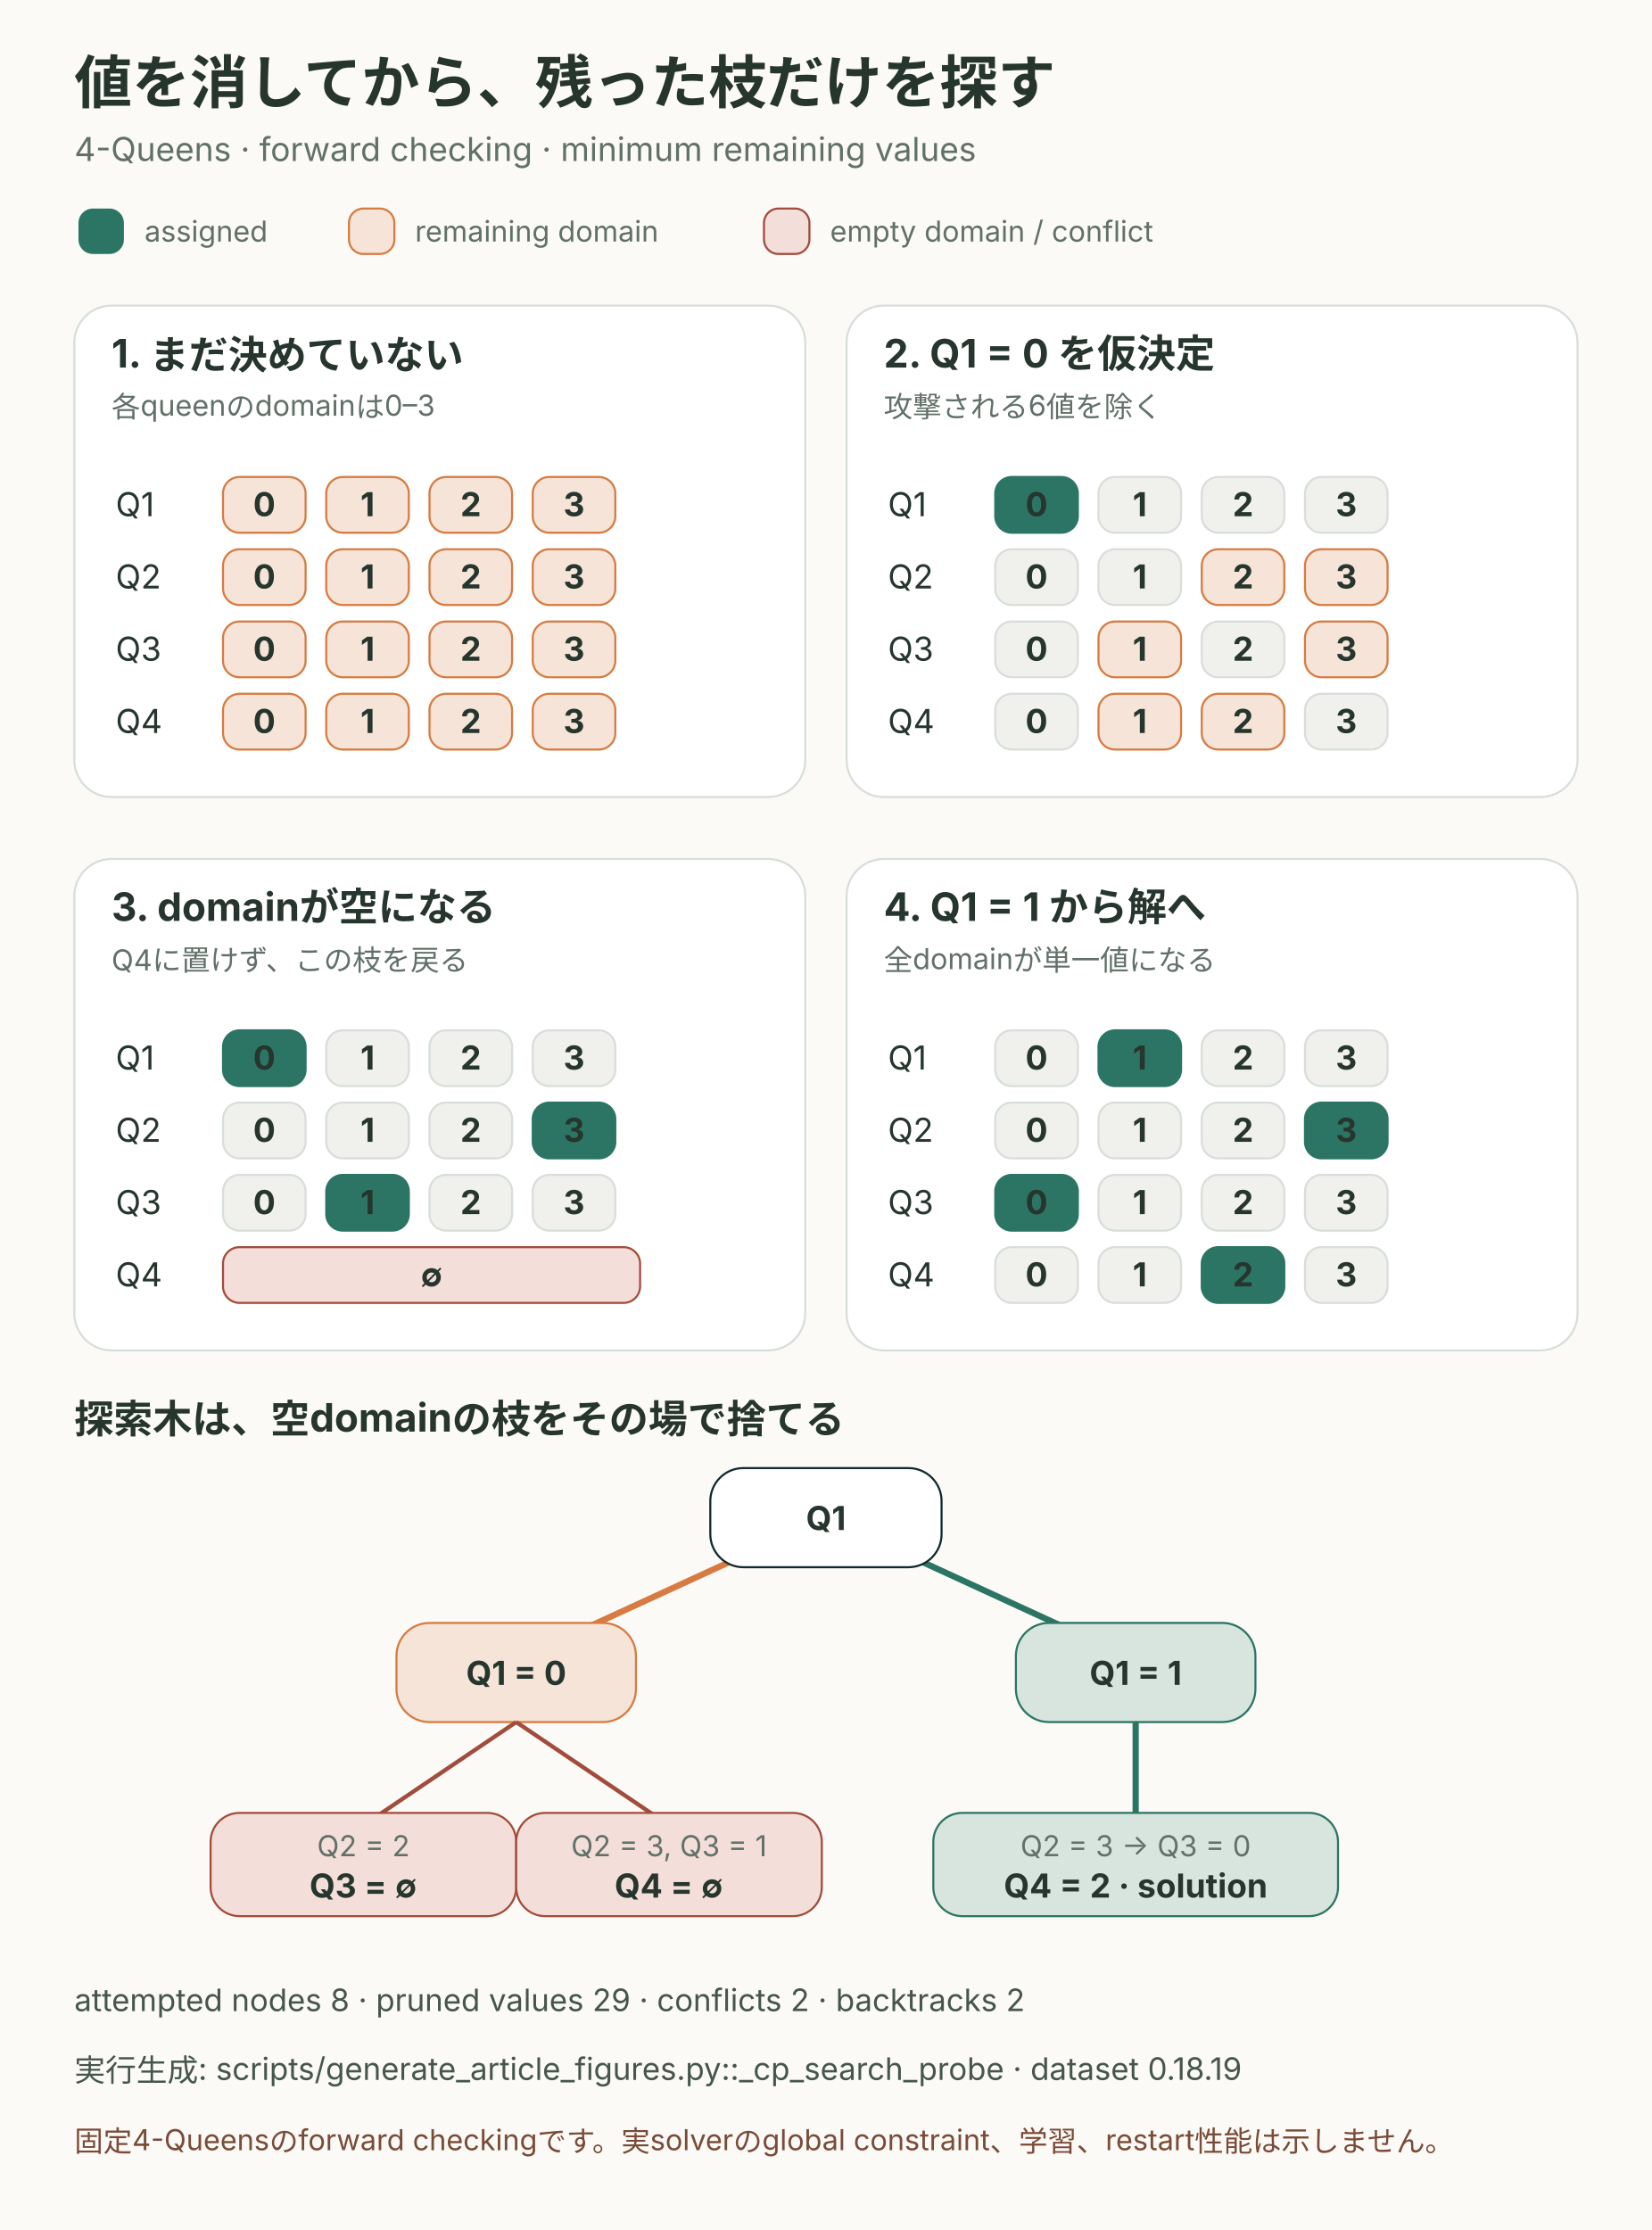
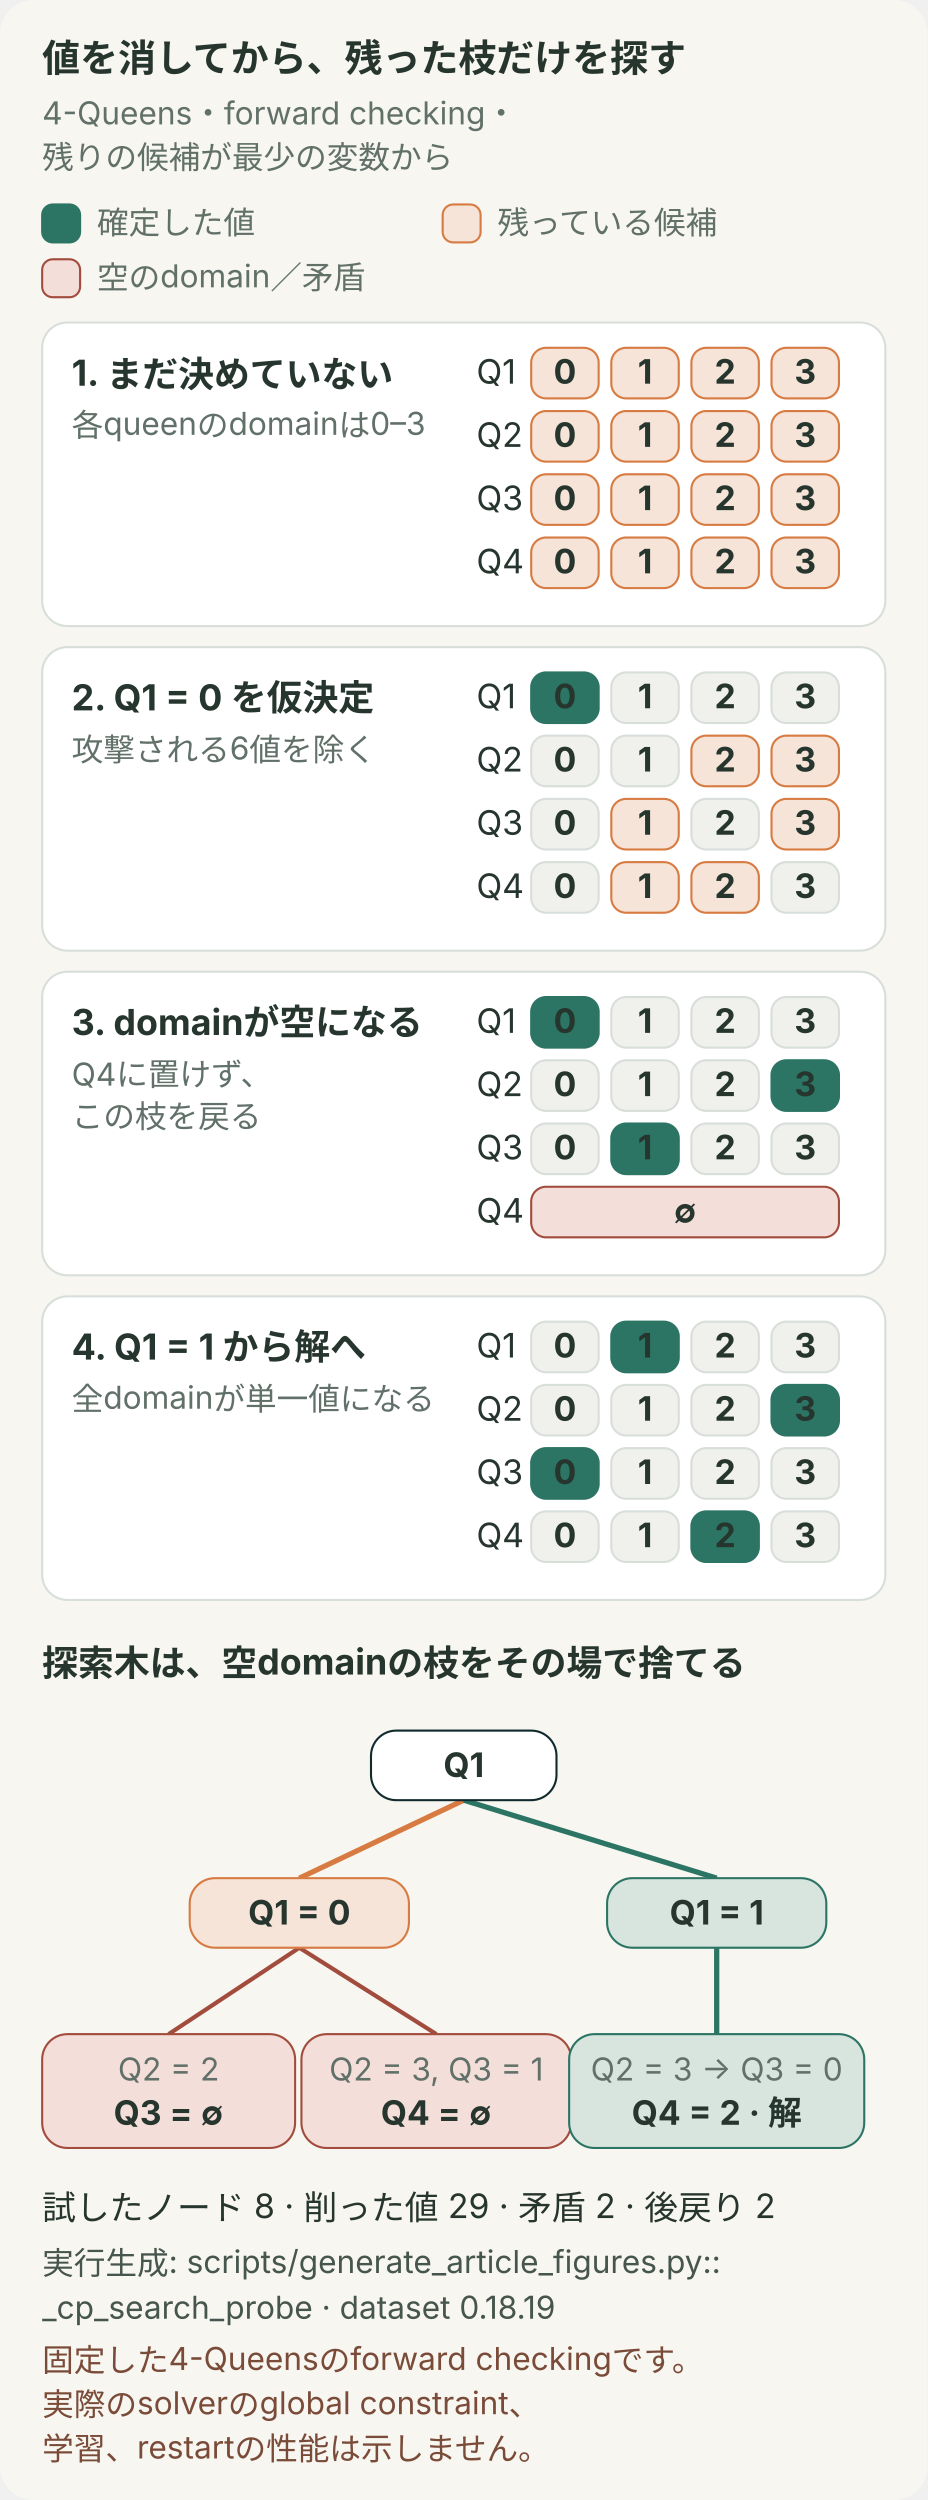
- <svg xmlns="http://www.w3.org/2000/svg" viewBox="0 0 800 1080" role="img" aria-labelledby="figure-title figure-description">
-   <rect width="800" height="1080" fill="#fbfaf6" />
-   <text x="36" y="50" class="title">値を消してから、残った枝だけを探す</text>
-   <text x="36" y="78" class="subtitle">4-Queens · forward checking · minimum remaining values</text>
-   <rect x="38" y="101" width="22" height="22" rx="7" fill="#2c7564" />
-   <text x="70" y="117" class="axis">assigned</text>
-   <rect x="169" y="101" width="22" height="22" rx="7" fill="#f5e4d7" stroke="#d77b42" />
-   <text x="201" y="117" class="axis">remaining domain</text>
-   <rect x="370" y="101" width="22" height="22" rx="7" fill="#f4ded9" stroke="#a24c3d" />
-   <text x="402" y="117" class="axis">empty domain / conflict</text>
-   <rect x="36" y="148" width="354" height="238" rx="18" fill="#fff" stroke="#d8ded9" />
-   <text x="54" y="178" class="panel-title" fill="#102a2e">1. まだ決めていない</text>
-   <text x="54" y="202" class="status">各queenのdomainは0–3</text>
-   <text x="56" y="250" class="metric">Q1</text>
-   <rect x="108" y="231" width="40" height="27" rx="8" fill="#f5e4d7" stroke="#d77b42" />
-   <text x="128" y="250" text-anchor="middle" class="metric-value" fill="#26352d">0</text>
-   <rect x="158" y="231" width="40" height="27" rx="8" fill="#f5e4d7" stroke="#d77b42" />
-   <text x="178" y="250" text-anchor="middle" class="metric-value" fill="#26352d">1</text>
-   <rect x="208" y="231" width="40" height="27" rx="8" fill="#f5e4d7" stroke="#d77b42" />
-   <text x="228" y="250" text-anchor="middle" class="metric-value" fill="#26352d">2</text>
-   <rect x="258" y="231" width="40" height="27" rx="8" fill="#f5e4d7" stroke="#d77b42" />
-   <text x="278" y="250" text-anchor="middle" class="metric-value" fill="#26352d">3</text>
-   <text x="56" y="285" class="metric">Q2</text>
-   <rect x="108" y="266" width="40" height="27" rx="8" fill="#f5e4d7" stroke="#d77b42" />
-   <text x="128" y="285" text-anchor="middle" class="metric-value" fill="#26352d">0</text>
-   <rect x="158" y="266" width="40" height="27" rx="8" fill="#f5e4d7" stroke="#d77b42" />
-   <text x="178" y="285" text-anchor="middle" class="metric-value" fill="#26352d">1</text>
-   <rect x="208" y="266" width="40" height="27" rx="8" fill="#f5e4d7" stroke="#d77b42" />
-   <text x="228" y="285" text-anchor="middle" class="metric-value" fill="#26352d">2</text>
-   <rect x="258" y="266" width="40" height="27" rx="8" fill="#f5e4d7" stroke="#d77b42" />
-   <text x="278" y="285" text-anchor="middle" class="metric-value" fill="#26352d">3</text>
-   <text x="56" y="320" class="metric">Q3</text>
-   <rect x="108" y="301" width="40" height="27" rx="8" fill="#f5e4d7" stroke="#d77b42" />
-   <text x="128" y="320" text-anchor="middle" class="metric-value" fill="#26352d">0</text>
-   <rect x="158" y="301" width="40" height="27" rx="8" fill="#f5e4d7" stroke="#d77b42" />
-   <text x="178" y="320" text-anchor="middle" class="metric-value" fill="#26352d">1</text>
-   <rect x="208" y="301" width="40" height="27" rx="8" fill="#f5e4d7" stroke="#d77b42" />
-   <text x="228" y="320" text-anchor="middle" class="metric-value" fill="#26352d">2</text>
-   <rect x="258" y="301" width="40" height="27" rx="8" fill="#f5e4d7" stroke="#d77b42" />
-   <text x="278" y="320" text-anchor="middle" class="metric-value" fill="#26352d">3</text>
-   <text x="56" y="355" class="metric">Q4</text>
-   <rect x="108" y="336" width="40" height="27" rx="8" fill="#f5e4d7" stroke="#d77b42" />
-   <text x="128" y="355" text-anchor="middle" class="metric-value" fill="#26352d">0</text>
-   <rect x="158" y="336" width="40" height="27" rx="8" fill="#f5e4d7" stroke="#d77b42" />
-   <text x="178" y="355" text-anchor="middle" class="metric-value" fill="#26352d">1</text>
-   <rect x="208" y="336" width="40" height="27" rx="8" fill="#f5e4d7" stroke="#d77b42" />
-   <text x="228" y="355" text-anchor="middle" class="metric-value" fill="#26352d">2</text>
-   <rect x="258" y="336" width="40" height="27" rx="8" fill="#f5e4d7" stroke="#d77b42" />
-   <text x="278" y="355" text-anchor="middle" class="metric-value" fill="#26352d">3</text>
-   <rect x="410" y="148" width="354" height="238" rx="18" fill="#fff" stroke="#d8ded9" />
-   <text x="428" y="178" class="panel-title" fill="#d77b42">2. Q1 = 0 を仮決定</text>
-   <text x="428" y="202" class="status">攻撃される6値を除く</text>
-   <text x="430" y="250" class="metric">Q1</text>
-   <rect x="482" y="231" width="40" height="27" rx="8" fill="#2c7564" stroke="#2c7564" />
-   <text x="502" y="250" text-anchor="middle" class="metric-value" fill="#fff">0</text>
-   <rect x="532" y="231" width="40" height="27" rx="8" fill="#f0f1ed" stroke="#d8ded9" />
-   <text x="552" y="250" text-anchor="middle" class="metric-value" fill="#a8afa9">1</text>
-   <rect x="582" y="231" width="40" height="27" rx="8" fill="#f0f1ed" stroke="#d8ded9" />
-   <text x="602" y="250" text-anchor="middle" class="metric-value" fill="#a8afa9">2</text>
-   <rect x="632" y="231" width="40" height="27" rx="8" fill="#f0f1ed" stroke="#d8ded9" />
-   <text x="652" y="250" text-anchor="middle" class="metric-value" fill="#a8afa9">3</text>
-   <text x="430" y="285" class="metric">Q2</text>
-   <rect x="482" y="266" width="40" height="27" rx="8" fill="#f0f1ed" stroke="#d8ded9" />
-   <text x="502" y="285" text-anchor="middle" class="metric-value" fill="#a8afa9">0</text>
-   <rect x="532" y="266" width="40" height="27" rx="8" fill="#f0f1ed" stroke="#d8ded9" />
-   <text x="552" y="285" text-anchor="middle" class="metric-value" fill="#a8afa9">1</text>
-   <rect x="582" y="266" width="40" height="27" rx="8" fill="#f5e4d7" stroke="#d77b42" />
-   <text x="602" y="285" text-anchor="middle" class="metric-value" fill="#26352d">2</text>
-   <rect x="632" y="266" width="40" height="27" rx="8" fill="#f5e4d7" stroke="#d77b42" />
-   <text x="652" y="285" text-anchor="middle" class="metric-value" fill="#26352d">3</text>
-   <text x="430" y="320" class="metric">Q3</text>
-   <rect x="482" y="301" width="40" height="27" rx="8" fill="#f0f1ed" stroke="#d8ded9" />
-   <text x="502" y="320" text-anchor="middle" class="metric-value" fill="#a8afa9">0</text>
-   <rect x="532" y="301" width="40" height="27" rx="8" fill="#f5e4d7" stroke="#d77b42" />
-   <text x="552" y="320" text-anchor="middle" class="metric-value" fill="#26352d">1</text>
-   <rect x="582" y="301" width="40" height="27" rx="8" fill="#f0f1ed" stroke="#d8ded9" />
-   <text x="602" y="320" text-anchor="middle" class="metric-value" fill="#a8afa9">2</text>
-   <rect x="632" y="301" width="40" height="27" rx="8" fill="#f5e4d7" stroke="#d77b42" />
-   <text x="652" y="320" text-anchor="middle" class="metric-value" fill="#26352d">3</text>
-   <text x="430" y="355" class="metric">Q4</text>
-   <rect x="482" y="336" width="40" height="27" rx="8" fill="#f0f1ed" stroke="#d8ded9" />
-   <text x="502" y="355" text-anchor="middle" class="metric-value" fill="#a8afa9">0</text>
-   <rect x="532" y="336" width="40" height="27" rx="8" fill="#f5e4d7" stroke="#d77b42" />
-   <text x="552" y="355" text-anchor="middle" class="metric-value" fill="#26352d">1</text>
-   <rect x="582" y="336" width="40" height="27" rx="8" fill="#f5e4d7" stroke="#d77b42" />
-   <text x="602" y="355" text-anchor="middle" class="metric-value" fill="#26352d">2</text>
-   <rect x="632" y="336" width="40" height="27" rx="8" fill="#f0f1ed" stroke="#d8ded9" />
-   <text x="652" y="355" text-anchor="middle" class="metric-value" fill="#a8afa9">3</text>
-   <rect x="36" y="416" width="354" height="238" rx="18" fill="#fff" stroke="#d8ded9" />
-   <text x="54" y="446" class="panel-title" fill="#a24c3d">3. domainが空になる</text>
-   <text x="54" y="470" class="status">Q4に置けず、この枝を戻る</text>
-   <text x="56" y="518" class="metric">Q1</text>
-   <rect x="108" y="499" width="40" height="27" rx="8" fill="#2c7564" stroke="#2c7564" />
-   <text x="128" y="518" text-anchor="middle" class="metric-value" fill="#fff">0</text>
-   <rect x="158" y="499" width="40" height="27" rx="8" fill="#f0f1ed" stroke="#d8ded9" />
-   <text x="178" y="518" text-anchor="middle" class="metric-value" fill="#a8afa9">1</text>
-   <rect x="208" y="499" width="40" height="27" rx="8" fill="#f0f1ed" stroke="#d8ded9" />
-   <text x="228" y="518" text-anchor="middle" class="metric-value" fill="#a8afa9">2</text>
-   <rect x="258" y="499" width="40" height="27" rx="8" fill="#f0f1ed" stroke="#d8ded9" />
-   <text x="278" y="518" text-anchor="middle" class="metric-value" fill="#a8afa9">3</text>
-   <text x="56" y="553" class="metric">Q2</text>
-   <rect x="108" y="534" width="40" height="27" rx="8" fill="#f0f1ed" stroke="#d8ded9" />
-   <text x="128" y="553" text-anchor="middle" class="metric-value" fill="#a8afa9">0</text>
-   <rect x="158" y="534" width="40" height="27" rx="8" fill="#f0f1ed" stroke="#d8ded9" />
-   <text x="178" y="553" text-anchor="middle" class="metric-value" fill="#a8afa9">1</text>
-   <rect x="208" y="534" width="40" height="27" rx="8" fill="#f0f1ed" stroke="#d8ded9" />
-   <text x="228" y="553" text-anchor="middle" class="metric-value" fill="#a8afa9">2</text>
-   <rect x="258" y="534" width="40" height="27" rx="8" fill="#2c7564" stroke="#2c7564" />
-   <text x="278" y="553" text-anchor="middle" class="metric-value" fill="#fff">3</text>
-   <text x="56" y="588" class="metric">Q3</text>
-   <rect x="108" y="569" width="40" height="27" rx="8" fill="#f0f1ed" stroke="#d8ded9" />
-   <text x="128" y="588" text-anchor="middle" class="metric-value" fill="#a8afa9">0</text>
-   <rect x="158" y="569" width="40" height="27" rx="8" fill="#2c7564" stroke="#2c7564" />
-   <text x="178" y="588" text-anchor="middle" class="metric-value" fill="#fff">1</text>
-   <rect x="208" y="569" width="40" height="27" rx="8" fill="#f0f1ed" stroke="#d8ded9" />
-   <text x="228" y="588" text-anchor="middle" class="metric-value" fill="#a8afa9">2</text>
-   <rect x="258" y="569" width="40" height="27" rx="8" fill="#f0f1ed" stroke="#d8ded9" />
-   <text x="278" y="588" text-anchor="middle" class="metric-value" fill="#a8afa9">3</text>
-   <text x="56" y="623" class="metric">Q4</text>
-   <rect x="108" y="604" width="202" height="27" rx="8" fill="#f4ded9" stroke="#a24c3d" />
-   <text x="209" y="623" text-anchor="middle" class="metric-value" fill="#a24c3d">∅</text>
-   <rect x="410" y="416" width="354" height="238" rx="18" fill="#fff" stroke="#d8ded9" />
-   <text x="428" y="446" class="panel-title" fill="#2c7564">4. Q1 = 1 から解へ</text>
-   <text x="428" y="470" class="status">全domainが単一値になる</text>
-   <text x="430" y="518" class="metric">Q1</text>
-   <rect x="482" y="499" width="40" height="27" rx="8" fill="#f0f1ed" stroke="#d8ded9" />
-   <text x="502" y="518" text-anchor="middle" class="metric-value" fill="#a8afa9">0</text>
-   <rect x="532" y="499" width="40" height="27" rx="8" fill="#2c7564" stroke="#2c7564" />
-   <text x="552" y="518" text-anchor="middle" class="metric-value" fill="#fff">1</text>
-   <rect x="582" y="499" width="40" height="27" rx="8" fill="#f0f1ed" stroke="#d8ded9" />
-   <text x="602" y="518" text-anchor="middle" class="metric-value" fill="#a8afa9">2</text>
-   <rect x="632" y="499" width="40" height="27" rx="8" fill="#f0f1ed" stroke="#d8ded9" />
-   <text x="652" y="518" text-anchor="middle" class="metric-value" fill="#a8afa9">3</text>
-   <text x="430" y="553" class="metric">Q2</text>
-   <rect x="482" y="534" width="40" height="27" rx="8" fill="#f0f1ed" stroke="#d8ded9" />
-   <text x="502" y="553" text-anchor="middle" class="metric-value" fill="#a8afa9">0</text>
-   <rect x="532" y="534" width="40" height="27" rx="8" fill="#f0f1ed" stroke="#d8ded9" />
-   <text x="552" y="553" text-anchor="middle" class="metric-value" fill="#a8afa9">1</text>
-   <rect x="582" y="534" width="40" height="27" rx="8" fill="#f0f1ed" stroke="#d8ded9" />
-   <text x="602" y="553" text-anchor="middle" class="metric-value" fill="#a8afa9">2</text>
-   <rect x="632" y="534" width="40" height="27" rx="8" fill="#2c7564" stroke="#2c7564" />
-   <text x="652" y="553" text-anchor="middle" class="metric-value" fill="#fff">3</text>
-   <text x="430" y="588" class="metric">Q3</text>
-   <rect x="482" y="569" width="40" height="27" rx="8" fill="#2c7564" stroke="#2c7564" />
-   <text x="502" y="588" text-anchor="middle" class="metric-value" fill="#fff">0</text>
-   <rect x="532" y="569" width="40" height="27" rx="8" fill="#f0f1ed" stroke="#d8ded9" />
-   <text x="552" y="588" text-anchor="middle" class="metric-value" fill="#a8afa9">1</text>
-   <rect x="582" y="569" width="40" height="27" rx="8" fill="#f0f1ed" stroke="#d8ded9" />
-   <text x="602" y="588" text-anchor="middle" class="metric-value" fill="#a8afa9">2</text>
-   <rect x="632" y="569" width="40" height="27" rx="8" fill="#f0f1ed" stroke="#d8ded9" />
-   <text x="652" y="588" text-anchor="middle" class="metric-value" fill="#a8afa9">3</text>
-   <text x="430" y="623" class="metric">Q4</text>
-   <rect x="482" y="604" width="40" height="27" rx="8" fill="#f0f1ed" stroke="#d8ded9" />
-   <text x="502" y="623" text-anchor="middle" class="metric-value" fill="#a8afa9">0</text>
-   <rect x="532" y="604" width="40" height="27" rx="8" fill="#f0f1ed" stroke="#d8ded9" />
-   <text x="552" y="623" text-anchor="middle" class="metric-value" fill="#a8afa9">1</text>
-   <rect x="582" y="604" width="40" height="27" rx="8" fill="#2c7564" stroke="#2c7564" />
-   <text x="602" y="623" text-anchor="middle" class="metric-value" fill="#fff">2</text>
-   <rect x="632" y="604" width="40" height="27" rx="8" fill="#f0f1ed" stroke="#d8ded9" />
-   <text x="652" y="623" text-anchor="middle" class="metric-value" fill="#a8afa9">3</text>
-   <text x="36" y="694" class="panel-title">探索木は、空domainの枝をその場で捨てる</text>
-   <line x1="400" y1="735" x2="250" y2="804" stroke="#d77b42" stroke-width="3" />
-   <line x1="400" y1="735" x2="550" y2="804" stroke="#2c7564" stroke-width="3" />
-   <rect x="344" y="711" width="112" height="48" rx="16" fill="#fff" stroke="#102a2e" />
-   <text x="400" y="741" text-anchor="middle" class="metric-value">Q1</text>
-   <rect x="192" y="786" width="116" height="48" rx="16" fill="#f5e4d7" stroke="#d77b42" />
-   <text x="250" y="816" text-anchor="middle" class="metric-value">Q1 = 0</text>
-   <rect x="492" y="786" width="116" height="48" rx="16" fill="#d8e5df" stroke="#2c7564" />
-   <text x="550" y="816" text-anchor="middle" class="metric-value">Q1 = 1</text>
-   <line x1="250" y1="834" x2="176" y2="884" stroke="#a24c3d" stroke-width="2" />
-   <line x1="250" y1="834" x2="324" y2="884" stroke="#a24c3d" stroke-width="2" />
-   <line x1="550" y1="834" x2="550" y2="884" stroke="#2c7564" stroke-width="3" />
-   <rect x="102" y="878" width="148" height="50" rx="14" fill="#f4ded9" stroke="#a24c3d" />
-   <text x="176" y="899" text-anchor="middle" class="status">Q2 = 2</text>
-   <text x="176" y="919" text-anchor="middle" class="metric-value" fill="#a24c3d">Q3 = ∅</text>
-   <rect x="250" y="878" width="148" height="50" rx="14" fill="#f4ded9" stroke="#a24c3d" />
-   <text x="324" y="899" text-anchor="middle" class="status">Q2 = 3, Q3 = 1</text>
-   <text x="324" y="919" text-anchor="middle" class="metric-value" fill="#a24c3d">Q4 = ∅</text>
-   <rect x="452" y="878" width="196" height="50" rx="14" fill="#d8e5df" stroke="#2c7564" />
-   <text x="550" y="899" text-anchor="middle" class="status">Q2 = 3 → Q3 = 0</text>
-   <text x="550" y="919" text-anchor="middle" class="metric-value" fill="#2c7564">Q4 = 2 · solution</text>
-   <text x="36" y="974" class="caption">attempted nodes 8 · pruned values 29 · conflicts 2 · backtracks 2</text>
-   <text x="36" y="1008" class="caption">実行生成: scripts/generate_article_figures.py::_cp_search_probe · dataset 0.18.19</text>
-   <text x="36" y="1042" class="caveat">固定4-Queensのforward checkingです。実solverのglobal constraint、学習、restart性能は示しません。</text>
-   <style>text{font-family:system-ui,-apple-system,'Segoe UI',sans-serif;fill:#26352d}.title{font-size:28px;font-weight:750}.subtitle{font-size:16px;fill:#617068}.panel-title,.method{font-size:19px;font-weight:750}.metric,.metric-value{font-size:16px;font-variant-numeric:tabular-nums}.metric-value{font-weight:750}.status,.axis,.note{font-size:14px;fill:#617068}.caption{font-size:15px;fill:#46554d}.caveat{font-size:14px;fill:#7a4b38}</style>
+ <svg xmlns="http://www.w3.org/2000/svg" viewBox="0 0 440 1186" width="440" height="1186" role="img" aria-labelledby="figure-title figure-description">
+   <rect width="440" height="1186" rx="16" fill="#f7f6f1" />
+   <text x="20" y="34" class="title">値を消してから、残った枝だけを探す</text>
+   <text x="20" y="59" class="subtitle">4-Queens・forward checking・</text>
+   <text x="20" y="80" class="subtitle">残りの候補が最少の変数から</text>
+   <rect x="20" y="97" width="18" height="18" rx="5" fill="#2c7564" stroke="#2c7564" />
+   <text x="46" y="111" class="axis">確定した値</text>
+   <rect x="210" y="97" width="18" height="18" rx="5" fill="#f5e4d7" stroke="#d77b42" />
+   <text x="236" y="111" class="axis">残っている候補</text>
+   <rect x="20" y="123" width="18" height="18" rx="5" fill="#f4ded9" stroke="#a24c3d" />
+   <text x="46" y="137" class="axis">空のdomain／矛盾</text>
+   <rect x="20" y="153" width="400" height="144" rx="12" fill="#fff" stroke="#d8ded9" />
+   <text x="34" y="183" class="panel-title" fill="#102a2e">1. まだ決めていない</text>
+   <text x="34" y="207" class="status">各queenのdomainは0–3</text>
+   <text x="226" y="182" class="metric">Q1</text>
+   <rect x="252" y="165" width="32" height="24" rx="7" fill="#f5e4d7" stroke="#d77b42" />
+   <text x="268" y="182" text-anchor="middle" class="metric-value" fill="#26352d">0</text>
+   <rect x="290" y="165" width="32" height="24" rx="7" fill="#f5e4d7" stroke="#d77b42" />
+   <text x="306" y="182" text-anchor="middle" class="metric-value" fill="#26352d">1</text>
+   <rect x="328" y="165" width="32" height="24" rx="7" fill="#f5e4d7" stroke="#d77b42" />
+   <text x="344" y="182" text-anchor="middle" class="metric-value" fill="#26352d">2</text>
+   <rect x="366" y="165" width="32" height="24" rx="7" fill="#f5e4d7" stroke="#d77b42" />
+   <text x="382" y="182" text-anchor="middle" class="metric-value" fill="#26352d">3</text>
+   <text x="226" y="212" class="metric">Q2</text>
+   <rect x="252" y="195" width="32" height="24" rx="7" fill="#f5e4d7" stroke="#d77b42" />
+   <text x="268" y="212" text-anchor="middle" class="metric-value" fill="#26352d">0</text>
+   <rect x="290" y="195" width="32" height="24" rx="7" fill="#f5e4d7" stroke="#d77b42" />
+   <text x="306" y="212" text-anchor="middle" class="metric-value" fill="#26352d">1</text>
+   <rect x="328" y="195" width="32" height="24" rx="7" fill="#f5e4d7" stroke="#d77b42" />
+   <text x="344" y="212" text-anchor="middle" class="metric-value" fill="#26352d">2</text>
+   <rect x="366" y="195" width="32" height="24" rx="7" fill="#f5e4d7" stroke="#d77b42" />
+   <text x="382" y="212" text-anchor="middle" class="metric-value" fill="#26352d">3</text>
+   <text x="226" y="242" class="metric">Q3</text>
+   <rect x="252" y="225" width="32" height="24" rx="7" fill="#f5e4d7" stroke="#d77b42" />
+   <text x="268" y="242" text-anchor="middle" class="metric-value" fill="#26352d">0</text>
+   <rect x="290" y="225" width="32" height="24" rx="7" fill="#f5e4d7" stroke="#d77b42" />
+   <text x="306" y="242" text-anchor="middle" class="metric-value" fill="#26352d">1</text>
+   <rect x="328" y="225" width="32" height="24" rx="7" fill="#f5e4d7" stroke="#d77b42" />
+   <text x="344" y="242" text-anchor="middle" class="metric-value" fill="#26352d">2</text>
+   <rect x="366" y="225" width="32" height="24" rx="7" fill="#f5e4d7" stroke="#d77b42" />
+   <text x="382" y="242" text-anchor="middle" class="metric-value" fill="#26352d">3</text>
+   <text x="226" y="272" class="metric">Q4</text>
+   <rect x="252" y="255" width="32" height="24" rx="7" fill="#f5e4d7" stroke="#d77b42" />
+   <text x="268" y="272" text-anchor="middle" class="metric-value" fill="#26352d">0</text>
+   <rect x="290" y="255" width="32" height="24" rx="7" fill="#f5e4d7" stroke="#d77b42" />
+   <text x="306" y="272" text-anchor="middle" class="metric-value" fill="#26352d">1</text>
+   <rect x="328" y="255" width="32" height="24" rx="7" fill="#f5e4d7" stroke="#d77b42" />
+   <text x="344" y="272" text-anchor="middle" class="metric-value" fill="#26352d">2</text>
+   <rect x="366" y="255" width="32" height="24" rx="7" fill="#f5e4d7" stroke="#d77b42" />
+   <text x="382" y="272" text-anchor="middle" class="metric-value" fill="#26352d">3</text>
+   <rect x="20" y="307" width="400" height="144" rx="12" fill="#fff" stroke="#d8ded9" />
+   <text x="34" y="337" class="panel-title" fill="#d77b42">2. Q1 = 0 を仮決定</text>
+   <text x="34" y="361" class="status">攻撃される6値を除く</text>
+   <text x="226" y="336" class="metric">Q1</text>
+   <rect x="252" y="319" width="32" height="24" rx="7" fill="#2c7564" stroke="#2c7564" />
+   <text x="268" y="336" text-anchor="middle" class="metric-value" fill="#fff">0</text>
+   <rect x="290" y="319" width="32" height="24" rx="7" fill="#f0f1ed" stroke="#d8ded9" />
+   <text x="306" y="336" text-anchor="middle" class="metric-value" fill="#a8afa9">1</text>
+   <rect x="328" y="319" width="32" height="24" rx="7" fill="#f0f1ed" stroke="#d8ded9" />
+   <text x="344" y="336" text-anchor="middle" class="metric-value" fill="#a8afa9">2</text>
+   <rect x="366" y="319" width="32" height="24" rx="7" fill="#f0f1ed" stroke="#d8ded9" />
+   <text x="382" y="336" text-anchor="middle" class="metric-value" fill="#a8afa9">3</text>
+   <text x="226" y="366" class="metric">Q2</text>
+   <rect x="252" y="349" width="32" height="24" rx="7" fill="#f0f1ed" stroke="#d8ded9" />
+   <text x="268" y="366" text-anchor="middle" class="metric-value" fill="#a8afa9">0</text>
+   <rect x="290" y="349" width="32" height="24" rx="7" fill="#f0f1ed" stroke="#d8ded9" />
+   <text x="306" y="366" text-anchor="middle" class="metric-value" fill="#a8afa9">1</text>
+   <rect x="328" y="349" width="32" height="24" rx="7" fill="#f5e4d7" stroke="#d77b42" />
+   <text x="344" y="366" text-anchor="middle" class="metric-value" fill="#26352d">2</text>
+   <rect x="366" y="349" width="32" height="24" rx="7" fill="#f5e4d7" stroke="#d77b42" />
+   <text x="382" y="366" text-anchor="middle" class="metric-value" fill="#26352d">3</text>
+   <text x="226" y="396" class="metric">Q3</text>
+   <rect x="252" y="379" width="32" height="24" rx="7" fill="#f0f1ed" stroke="#d8ded9" />
+   <text x="268" y="396" text-anchor="middle" class="metric-value" fill="#a8afa9">0</text>
+   <rect x="290" y="379" width="32" height="24" rx="7" fill="#f5e4d7" stroke="#d77b42" />
+   <text x="306" y="396" text-anchor="middle" class="metric-value" fill="#26352d">1</text>
+   <rect x="328" y="379" width="32" height="24" rx="7" fill="#f0f1ed" stroke="#d8ded9" />
+   <text x="344" y="396" text-anchor="middle" class="metric-value" fill="#a8afa9">2</text>
+   <rect x="366" y="379" width="32" height="24" rx="7" fill="#f5e4d7" stroke="#d77b42" />
+   <text x="382" y="396" text-anchor="middle" class="metric-value" fill="#26352d">3</text>
+   <text x="226" y="426" class="metric">Q4</text>
+   <rect x="252" y="409" width="32" height="24" rx="7" fill="#f0f1ed" stroke="#d8ded9" />
+   <text x="268" y="426" text-anchor="middle" class="metric-value" fill="#a8afa9">0</text>
+   <rect x="290" y="409" width="32" height="24" rx="7" fill="#f5e4d7" stroke="#d77b42" />
+   <text x="306" y="426" text-anchor="middle" class="metric-value" fill="#26352d">1</text>
+   <rect x="328" y="409" width="32" height="24" rx="7" fill="#f5e4d7" stroke="#d77b42" />
+   <text x="344" y="426" text-anchor="middle" class="metric-value" fill="#26352d">2</text>
+   <rect x="366" y="409" width="32" height="24" rx="7" fill="#f0f1ed" stroke="#d8ded9" />
+   <text x="382" y="426" text-anchor="middle" class="metric-value" fill="#a8afa9">3</text>
+   <rect x="20" y="461" width="400" height="144" rx="12" fill="#fff" stroke="#d8ded9" />
+   <text x="34" y="491" class="panel-title" fill="#a24c3d">3. domainが空になる</text>
+   <text x="34" y="515" class="status">Q4に置けず、</text>
+   <text x="34" y="535" class="status">この枝を戻る</text>
+   <text x="226" y="490" class="metric">Q1</text>
+   <rect x="252" y="473" width="32" height="24" rx="7" fill="#2c7564" stroke="#2c7564" />
+   <text x="268" y="490" text-anchor="middle" class="metric-value" fill="#fff">0</text>
+   <rect x="290" y="473" width="32" height="24" rx="7" fill="#f0f1ed" stroke="#d8ded9" />
+   <text x="306" y="490" text-anchor="middle" class="metric-value" fill="#a8afa9">1</text>
+   <rect x="328" y="473" width="32" height="24" rx="7" fill="#f0f1ed" stroke="#d8ded9" />
+   <text x="344" y="490" text-anchor="middle" class="metric-value" fill="#a8afa9">2</text>
+   <rect x="366" y="473" width="32" height="24" rx="7" fill="#f0f1ed" stroke="#d8ded9" />
+   <text x="382" y="490" text-anchor="middle" class="metric-value" fill="#a8afa9">3</text>
+   <text x="226" y="520" class="metric">Q2</text>
+   <rect x="252" y="503" width="32" height="24" rx="7" fill="#f0f1ed" stroke="#d8ded9" />
+   <text x="268" y="520" text-anchor="middle" class="metric-value" fill="#a8afa9">0</text>
+   <rect x="290" y="503" width="32" height="24" rx="7" fill="#f0f1ed" stroke="#d8ded9" />
+   <text x="306" y="520" text-anchor="middle" class="metric-value" fill="#a8afa9">1</text>
+   <rect x="328" y="503" width="32" height="24" rx="7" fill="#f0f1ed" stroke="#d8ded9" />
+   <text x="344" y="520" text-anchor="middle" class="metric-value" fill="#a8afa9">2</text>
+   <rect x="366" y="503" width="32" height="24" rx="7" fill="#2c7564" stroke="#2c7564" />
+   <text x="382" y="520" text-anchor="middle" class="metric-value" fill="#fff">3</text>
+   <text x="226" y="550" class="metric">Q3</text>
+   <rect x="252" y="533" width="32" height="24" rx="7" fill="#f0f1ed" stroke="#d8ded9" />
+   <text x="268" y="550" text-anchor="middle" class="metric-value" fill="#a8afa9">0</text>
+   <rect x="290" y="533" width="32" height="24" rx="7" fill="#2c7564" stroke="#2c7564" />
+   <text x="306" y="550" text-anchor="middle" class="metric-value" fill="#fff">1</text>
+   <rect x="328" y="533" width="32" height="24" rx="7" fill="#f0f1ed" stroke="#d8ded9" />
+   <text x="344" y="550" text-anchor="middle" class="metric-value" fill="#a8afa9">2</text>
+   <rect x="366" y="533" width="32" height="24" rx="7" fill="#f0f1ed" stroke="#d8ded9" />
+   <text x="382" y="550" text-anchor="middle" class="metric-value" fill="#a8afa9">3</text>
+   <text x="226" y="580" class="metric">Q4</text>
+   <rect x="252" y="563" width="146" height="24" rx="7" fill="#f4ded9" stroke="#a24c3d" />
+   <text x="325" y="580" text-anchor="middle" class="metric-value" fill="#a24c3d">∅</text>
+   <rect x="20" y="615" width="400" height="144" rx="12" fill="#fff" stroke="#d8ded9" />
+   <text x="34" y="645" class="panel-title" fill="#2c7564">4. Q1 = 1 から解へ</text>
+   <text x="34" y="669" class="status">全domainが単一値になる</text>
+   <text x="226" y="644" class="metric">Q1</text>
+   <rect x="252" y="627" width="32" height="24" rx="7" fill="#f0f1ed" stroke="#d8ded9" />
+   <text x="268" y="644" text-anchor="middle" class="metric-value" fill="#a8afa9">0</text>
+   <rect x="290" y="627" width="32" height="24" rx="7" fill="#2c7564" stroke="#2c7564" />
+   <text x="306" y="644" text-anchor="middle" class="metric-value" fill="#fff">1</text>
+   <rect x="328" y="627" width="32" height="24" rx="7" fill="#f0f1ed" stroke="#d8ded9" />
+   <text x="344" y="644" text-anchor="middle" class="metric-value" fill="#a8afa9">2</text>
+   <rect x="366" y="627" width="32" height="24" rx="7" fill="#f0f1ed" stroke="#d8ded9" />
+   <text x="382" y="644" text-anchor="middle" class="metric-value" fill="#a8afa9">3</text>
+   <text x="226" y="674" class="metric">Q2</text>
+   <rect x="252" y="657" width="32" height="24" rx="7" fill="#f0f1ed" stroke="#d8ded9" />
+   <text x="268" y="674" text-anchor="middle" class="metric-value" fill="#a8afa9">0</text>
+   <rect x="290" y="657" width="32" height="24" rx="7" fill="#f0f1ed" stroke="#d8ded9" />
+   <text x="306" y="674" text-anchor="middle" class="metric-value" fill="#a8afa9">1</text>
+   <rect x="328" y="657" width="32" height="24" rx="7" fill="#f0f1ed" stroke="#d8ded9" />
+   <text x="344" y="674" text-anchor="middle" class="metric-value" fill="#a8afa9">2</text>
+   <rect x="366" y="657" width="32" height="24" rx="7" fill="#2c7564" stroke="#2c7564" />
+   <text x="382" y="674" text-anchor="middle" class="metric-value" fill="#fff">3</text>
+   <text x="226" y="704" class="metric">Q3</text>
+   <rect x="252" y="687" width="32" height="24" rx="7" fill="#2c7564" stroke="#2c7564" />
+   <text x="268" y="704" text-anchor="middle" class="metric-value" fill="#fff">0</text>
+   <rect x="290" y="687" width="32" height="24" rx="7" fill="#f0f1ed" stroke="#d8ded9" />
+   <text x="306" y="704" text-anchor="middle" class="metric-value" fill="#a8afa9">1</text>
+   <rect x="328" y="687" width="32" height="24" rx="7" fill="#f0f1ed" stroke="#d8ded9" />
+   <text x="344" y="704" text-anchor="middle" class="metric-value" fill="#a8afa9">2</text>
+   <rect x="366" y="687" width="32" height="24" rx="7" fill="#f0f1ed" stroke="#d8ded9" />
+   <text x="382" y="704" text-anchor="middle" class="metric-value" fill="#a8afa9">3</text>
+   <text x="226" y="734" class="metric">Q4</text>
+   <rect x="252" y="717" width="32" height="24" rx="7" fill="#f0f1ed" stroke="#d8ded9" />
+   <text x="268" y="734" text-anchor="middle" class="metric-value" fill="#a8afa9">0</text>
+   <rect x="290" y="717" width="32" height="24" rx="7" fill="#f0f1ed" stroke="#d8ded9" />
+   <text x="306" y="734" text-anchor="middle" class="metric-value" fill="#a8afa9">1</text>
+   <rect x="328" y="717" width="32" height="24" rx="7" fill="#2c7564" stroke="#2c7564" />
+   <text x="344" y="734" text-anchor="middle" class="metric-value" fill="#fff">2</text>
+   <rect x="366" y="717" width="32" height="24" rx="7" fill="#f0f1ed" stroke="#d8ded9" />
+   <text x="382" y="734" text-anchor="middle" class="metric-value" fill="#a8afa9">3</text>
+   <text x="20" y="795" class="panel-title">探索木は、空domainの枝をその場で捨てる</text>
+   <line x1="220" y1="854" x2="142" y2="891" stroke="#d77b42" stroke-width="2.5" />
+   <line x1="220" y1="854" x2="340" y2="891" stroke="#2c7564" stroke-width="2.5" />
+   <line x1="142" y1="924" x2="80" y2="965" stroke="#a24c3d" stroke-width="2" />
+   <line x1="142" y1="924" x2="207" y2="965" stroke="#a24c3d" stroke-width="2" />
+   <line x1="340" y1="924" x2="340" y2="965" stroke="#2c7564" stroke-width="2.5" />
+   <rect x="176" y="821" width="88" height="33" rx="12" fill="#fff" stroke="#102a2e" />
+   <text x="220" y="843" text-anchor="middle" class="metric-value">Q1</text>
+   <rect x="90" y="891" width="104" height="33" rx="12" fill="#f5e4d7" stroke="#d77b42" />
+   <text x="142" y="913" text-anchor="middle" class="metric-value">Q1 = 0</text>
+   <rect x="288" y="891" width="104" height="33" rx="12" fill="#d8e5df" stroke="#2c7564" />
+   <text x="340" y="913" text-anchor="middle" class="metric-value">Q1 = 1</text>
+   <rect x="20" y="965" width="120" height="54" rx="12" fill="#f4ded9" stroke="#a24c3d" />
+   <text x="80" y="987" text-anchor="middle" class="status">Q2 = 2</text>
+   <text x="80" y="1008" text-anchor="middle" class="metric-value" fill="#a24c3d">Q3 = ∅</text>
+   <rect x="143" y="965" width="128" height="54" rx="12" fill="#f4ded9" stroke="#a24c3d" />
+   <text x="207" y="987" text-anchor="middle" class="status">Q2 = 3, Q3 = 1</text>
+   <text x="207" y="1008" text-anchor="middle" class="metric-value" fill="#a24c3d">Q4 = ∅</text>
+   <rect x="270" y="965" width="140" height="54" rx="12" fill="#d8e5df" stroke="#2c7564" />
+   <text x="340" y="987" text-anchor="middle" class="status">Q2 = 3 → Q3 = 0</text>
+   <text x="340" y="1008" text-anchor="middle" class="metric-value" fill="#2c7564">Q4 = 2 · 解</text>
+   <text x="20" y="1053" class="metric">試したノード 8 · 削った値 29 · 矛盾 2 · 後戻り 2</text>
+   <text x="20" y="1079" class="caption">実行生成: scripts/generate_article_figures.py::</text>
+   <text x="20" y="1100" class="caption">_cp_search_probe · dataset 0.18.19</text>
+   <text x="20" y="1125" class="caveat">固定した4-Queensのforward checkingです。</text>
+   <text x="20" y="1146" class="caveat">実際のsolverのglobal constraint、</text>
+   <text x="20" y="1167" class="caveat">学習、restartの性能は示しません。</text>
+   <style>text{font-family:system-ui,-apple-system,'Segoe UI',sans-serif;fill:#26352d;font-size:15px}.title{font-size:18px;font-weight:750}.subtitle{fill:#617068}.panel-title{font-size:17px;font-weight:750}.method{font-size:16px;font-weight:750}.metric,.metric-value{font-size:16px;font-variant-numeric:tabular-nums}.metric-value{font-weight:750}.status,.axis,.note{fill:#617068}.caption{fill:#46554d}.caveat{fill:#7a4b38}.halo{paint-order:stroke;stroke:#fff;stroke-width:4px;stroke-linejoin:round}</style>
</svg>
